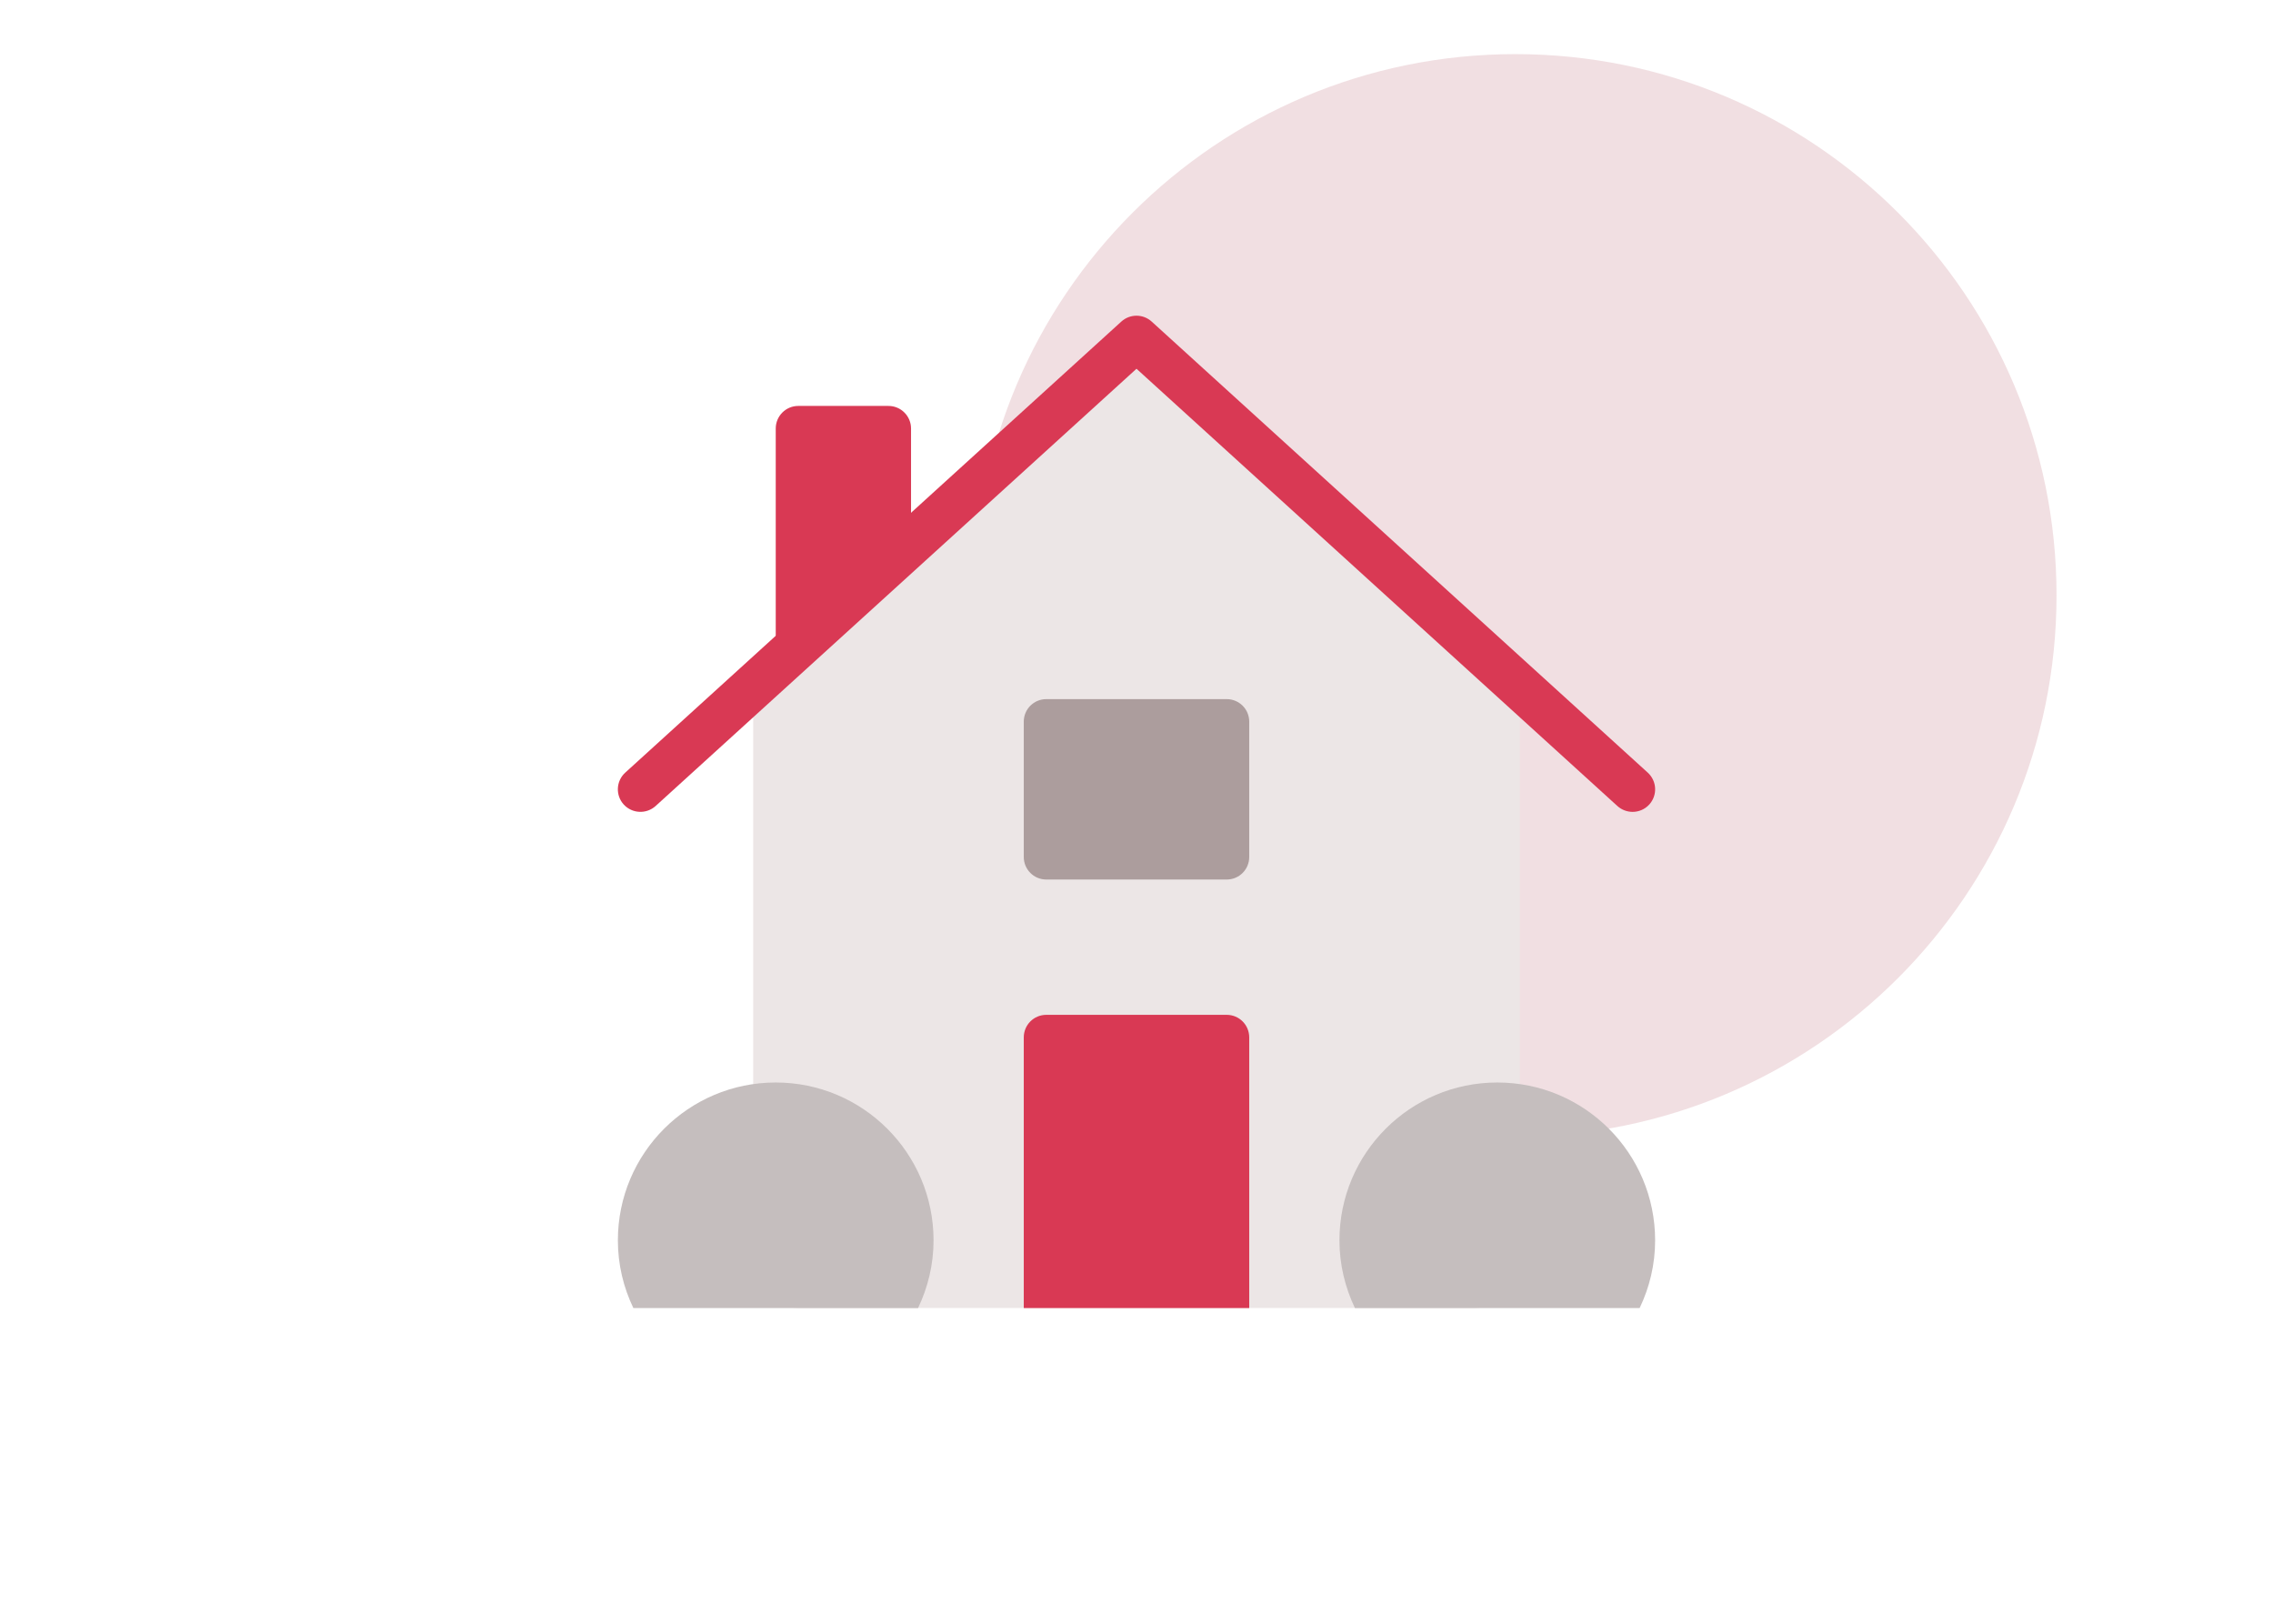
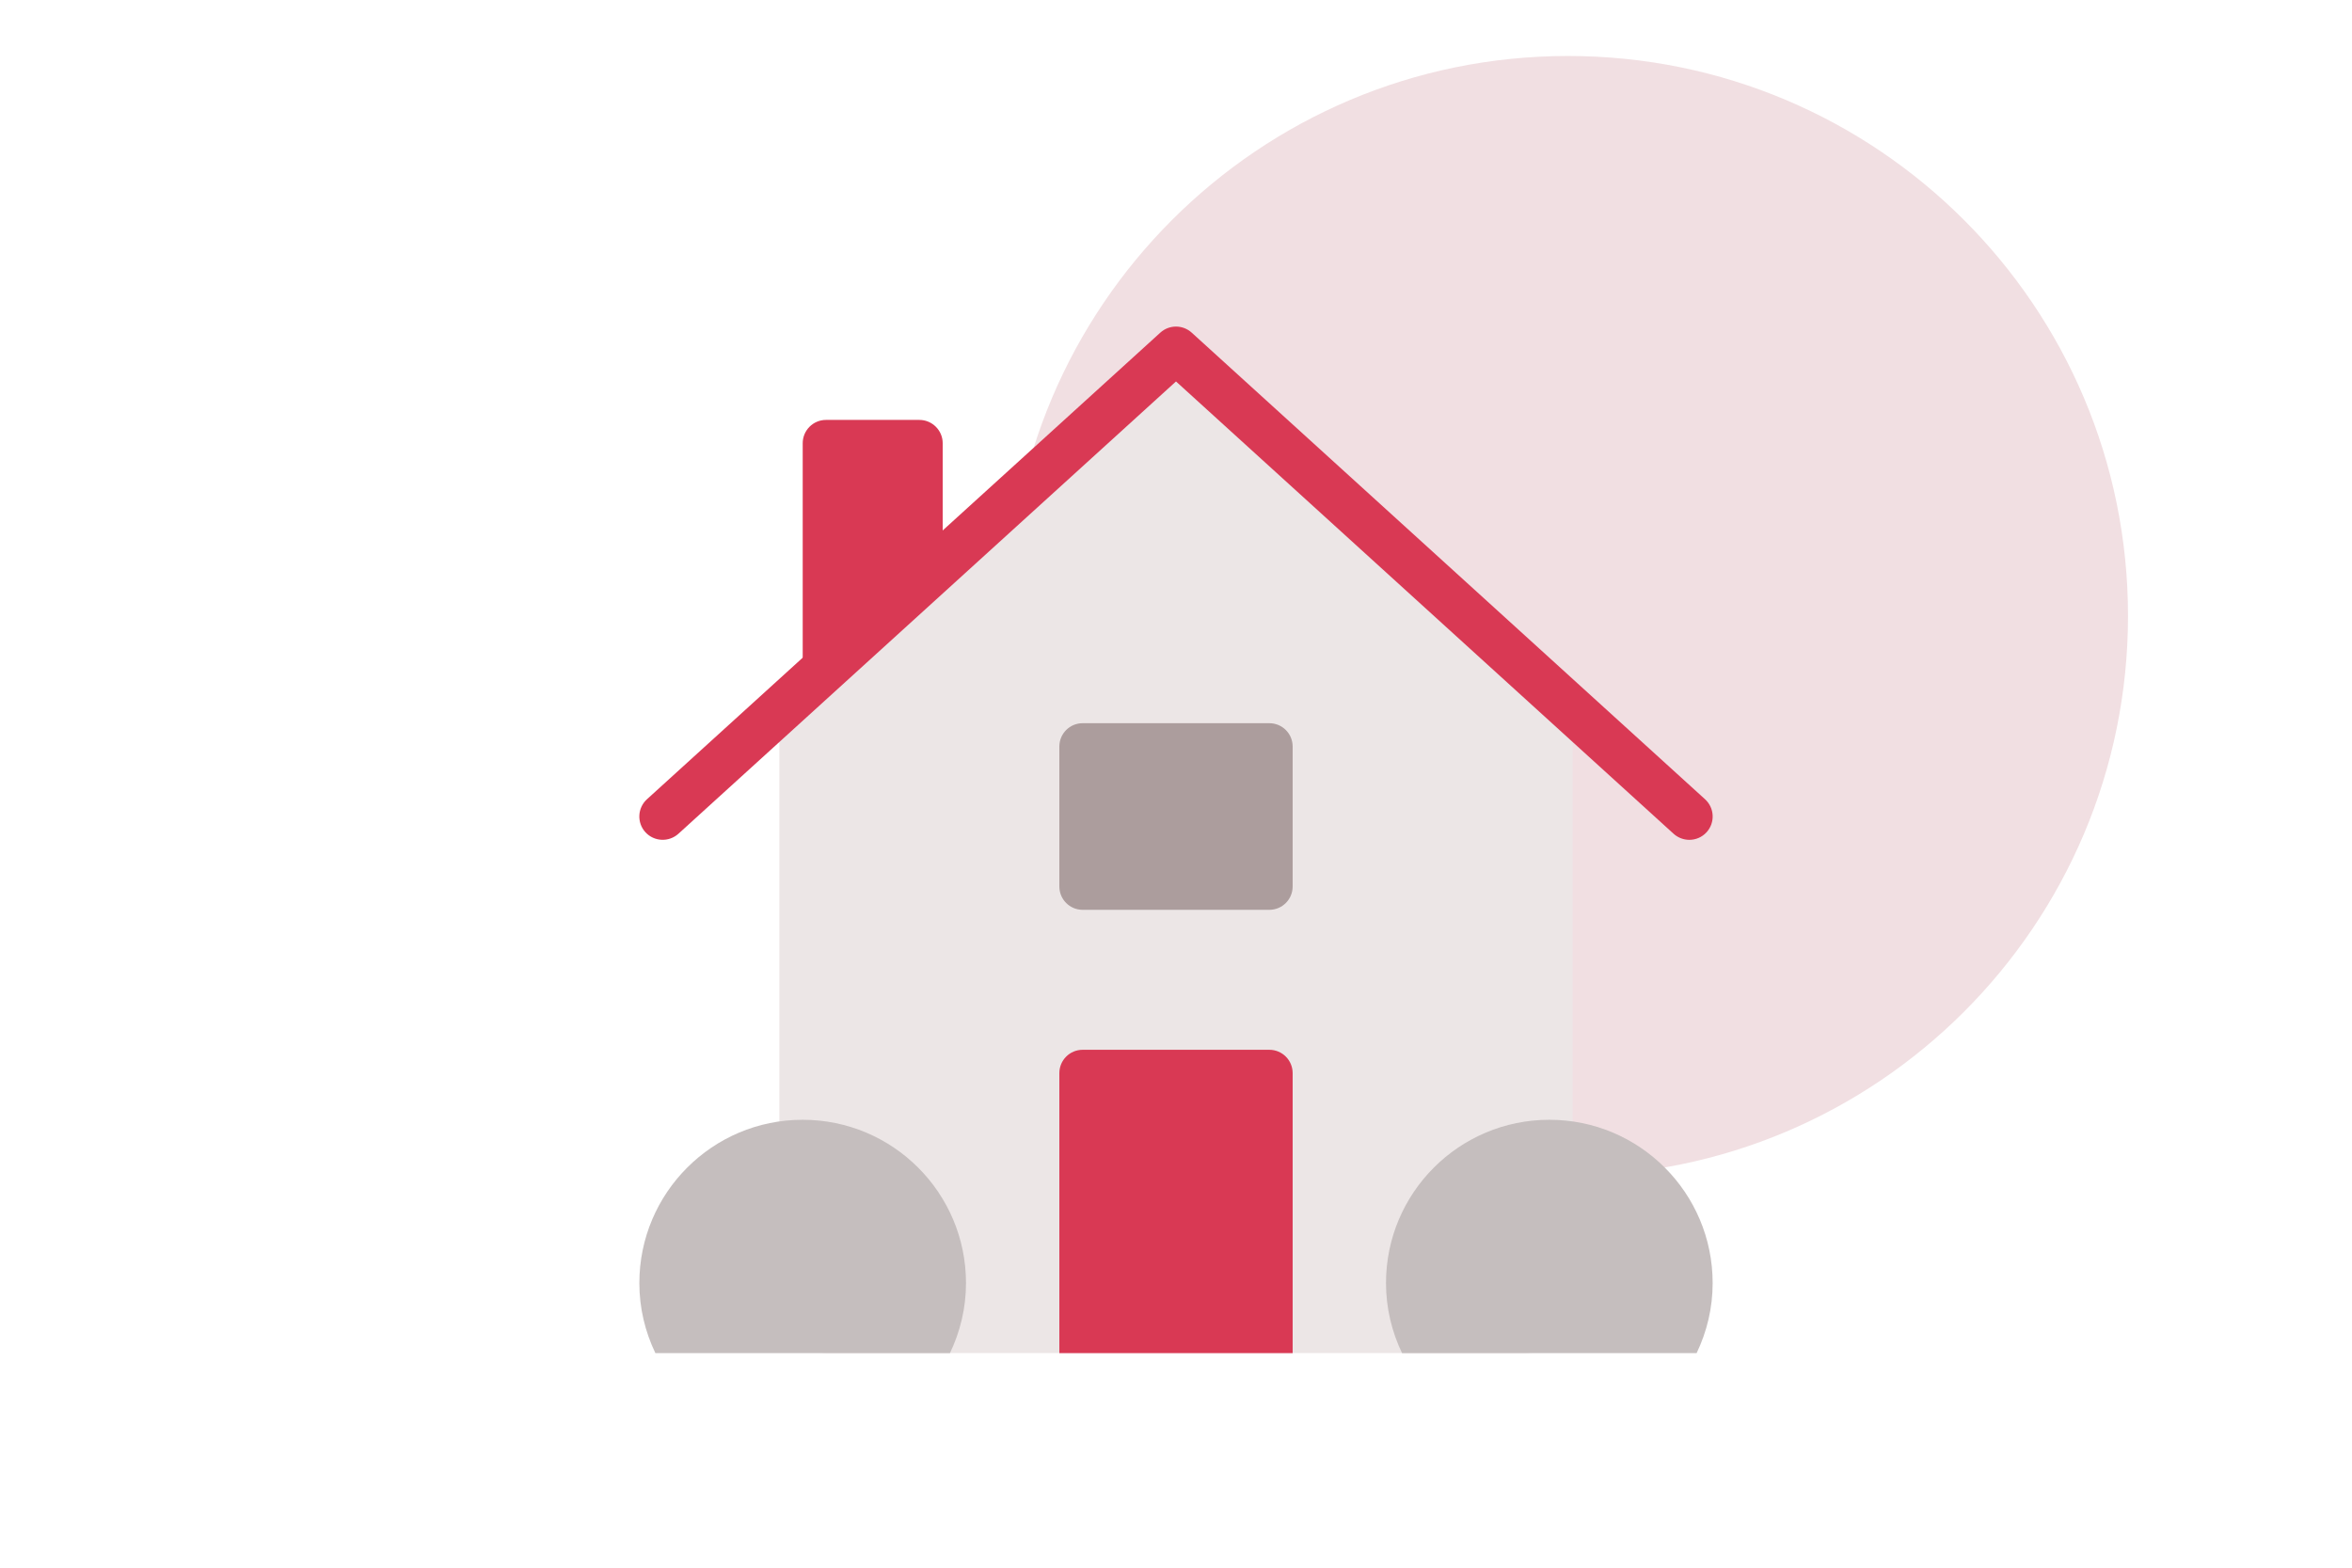
- <svg xmlns="http://www.w3.org/2000/svg" width="42" height="30" viewBox="0 0 42 30" fill="none">
+ <svg xmlns="http://www.w3.org/2000/svg" width="42" height="28" viewBox="0 0 42 28" fill="none">
  <circle cx="28" cy="11" r="10" fill="#F1DFE2" />
  <path d="M14.334 12.5V7.917C14.334 7.687 14.52 7.5 14.75 7.5H16.417C16.647 7.5 16.834 7.687 16.834 7.917V10.454L14.334 12.5Z" fill="#D93954" />
  <path d="M21 6.25L13.917 12.546V23.333C13.917 23.793 14.29 24.166 14.75 24.166H27.25C27.71 24.166 28.083 23.793 28.083 23.333V12.546L21 6.25Z" fill="#ECE6E6" />
  <path d="M30.167 15C30.067 15 29.966 14.964 29.886 14.892L21 6.813L12.114 14.892C11.943 15.046 11.68 15.033 11.525 14.864C11.37 14.693 11.383 14.43 11.553 14.275L20.72 5.941C20.879 5.797 21.121 5.797 21.28 5.941L30.447 14.275C30.617 14.43 30.63 14.693 30.475 14.864C30.393 14.954 30.28 15 30.167 15Z" fill="#D93954" />
  <path d="M22.667 18.75H19.333C19.103 18.75 18.917 18.936 18.917 19.167V24.167H23.083V19.167C23.083 18.936 22.897 18.75 22.667 18.75Z" fill="#D93954" />
  <path d="M22.667 16.25H19.333C19.103 16.25 18.917 16.064 18.917 15.833V13.333C18.917 13.103 19.103 12.917 19.333 12.917H22.667C22.897 12.917 23.083 13.103 23.083 13.333V15.833C23.083 16.064 22.897 16.25 22.667 16.25Z" fill="#AC9D9D" />
  <path d="M16.964 24.167C17.145 23.788 17.25 23.365 17.25 22.917C17.25 21.306 15.944 20 14.333 20C12.723 20 11.417 21.306 11.417 22.917C11.417 23.365 11.521 23.788 11.703 24.167H16.964Z" fill="#C5BEBE" />
  <path d="M30.297 24.167C30.479 23.788 30.583 23.365 30.583 22.917C30.583 21.306 29.277 20 27.667 20C26.056 20 24.75 21.306 24.75 22.917C24.75 23.365 24.855 23.788 25.036 24.167H30.297Z" fill="#C5BEBE" />
</svg>
